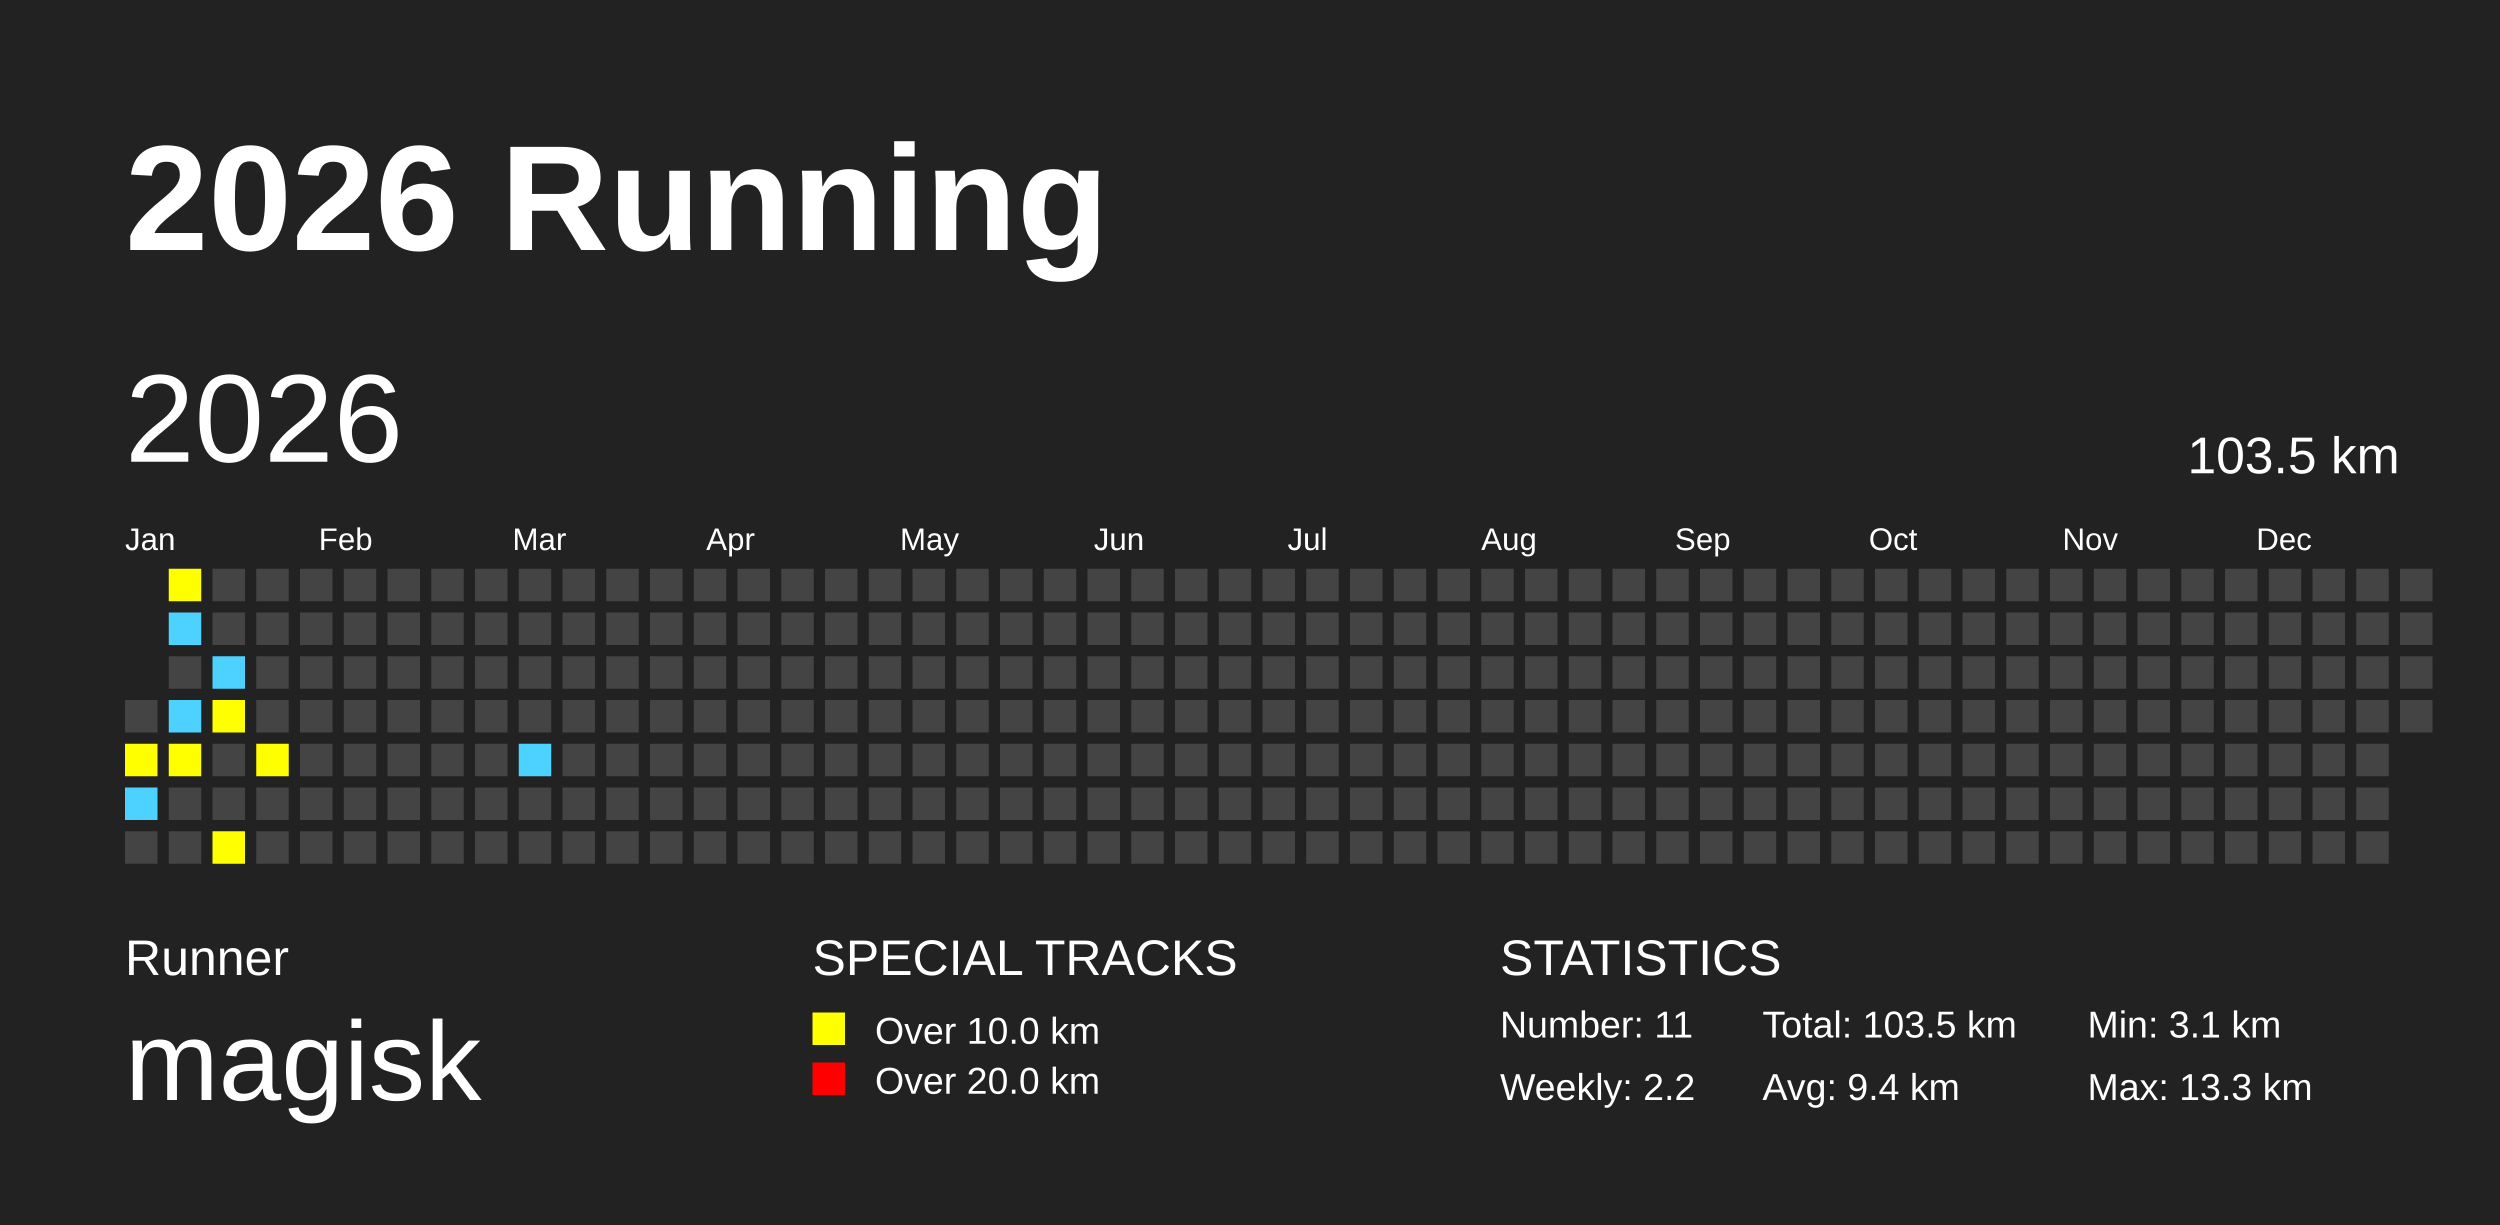
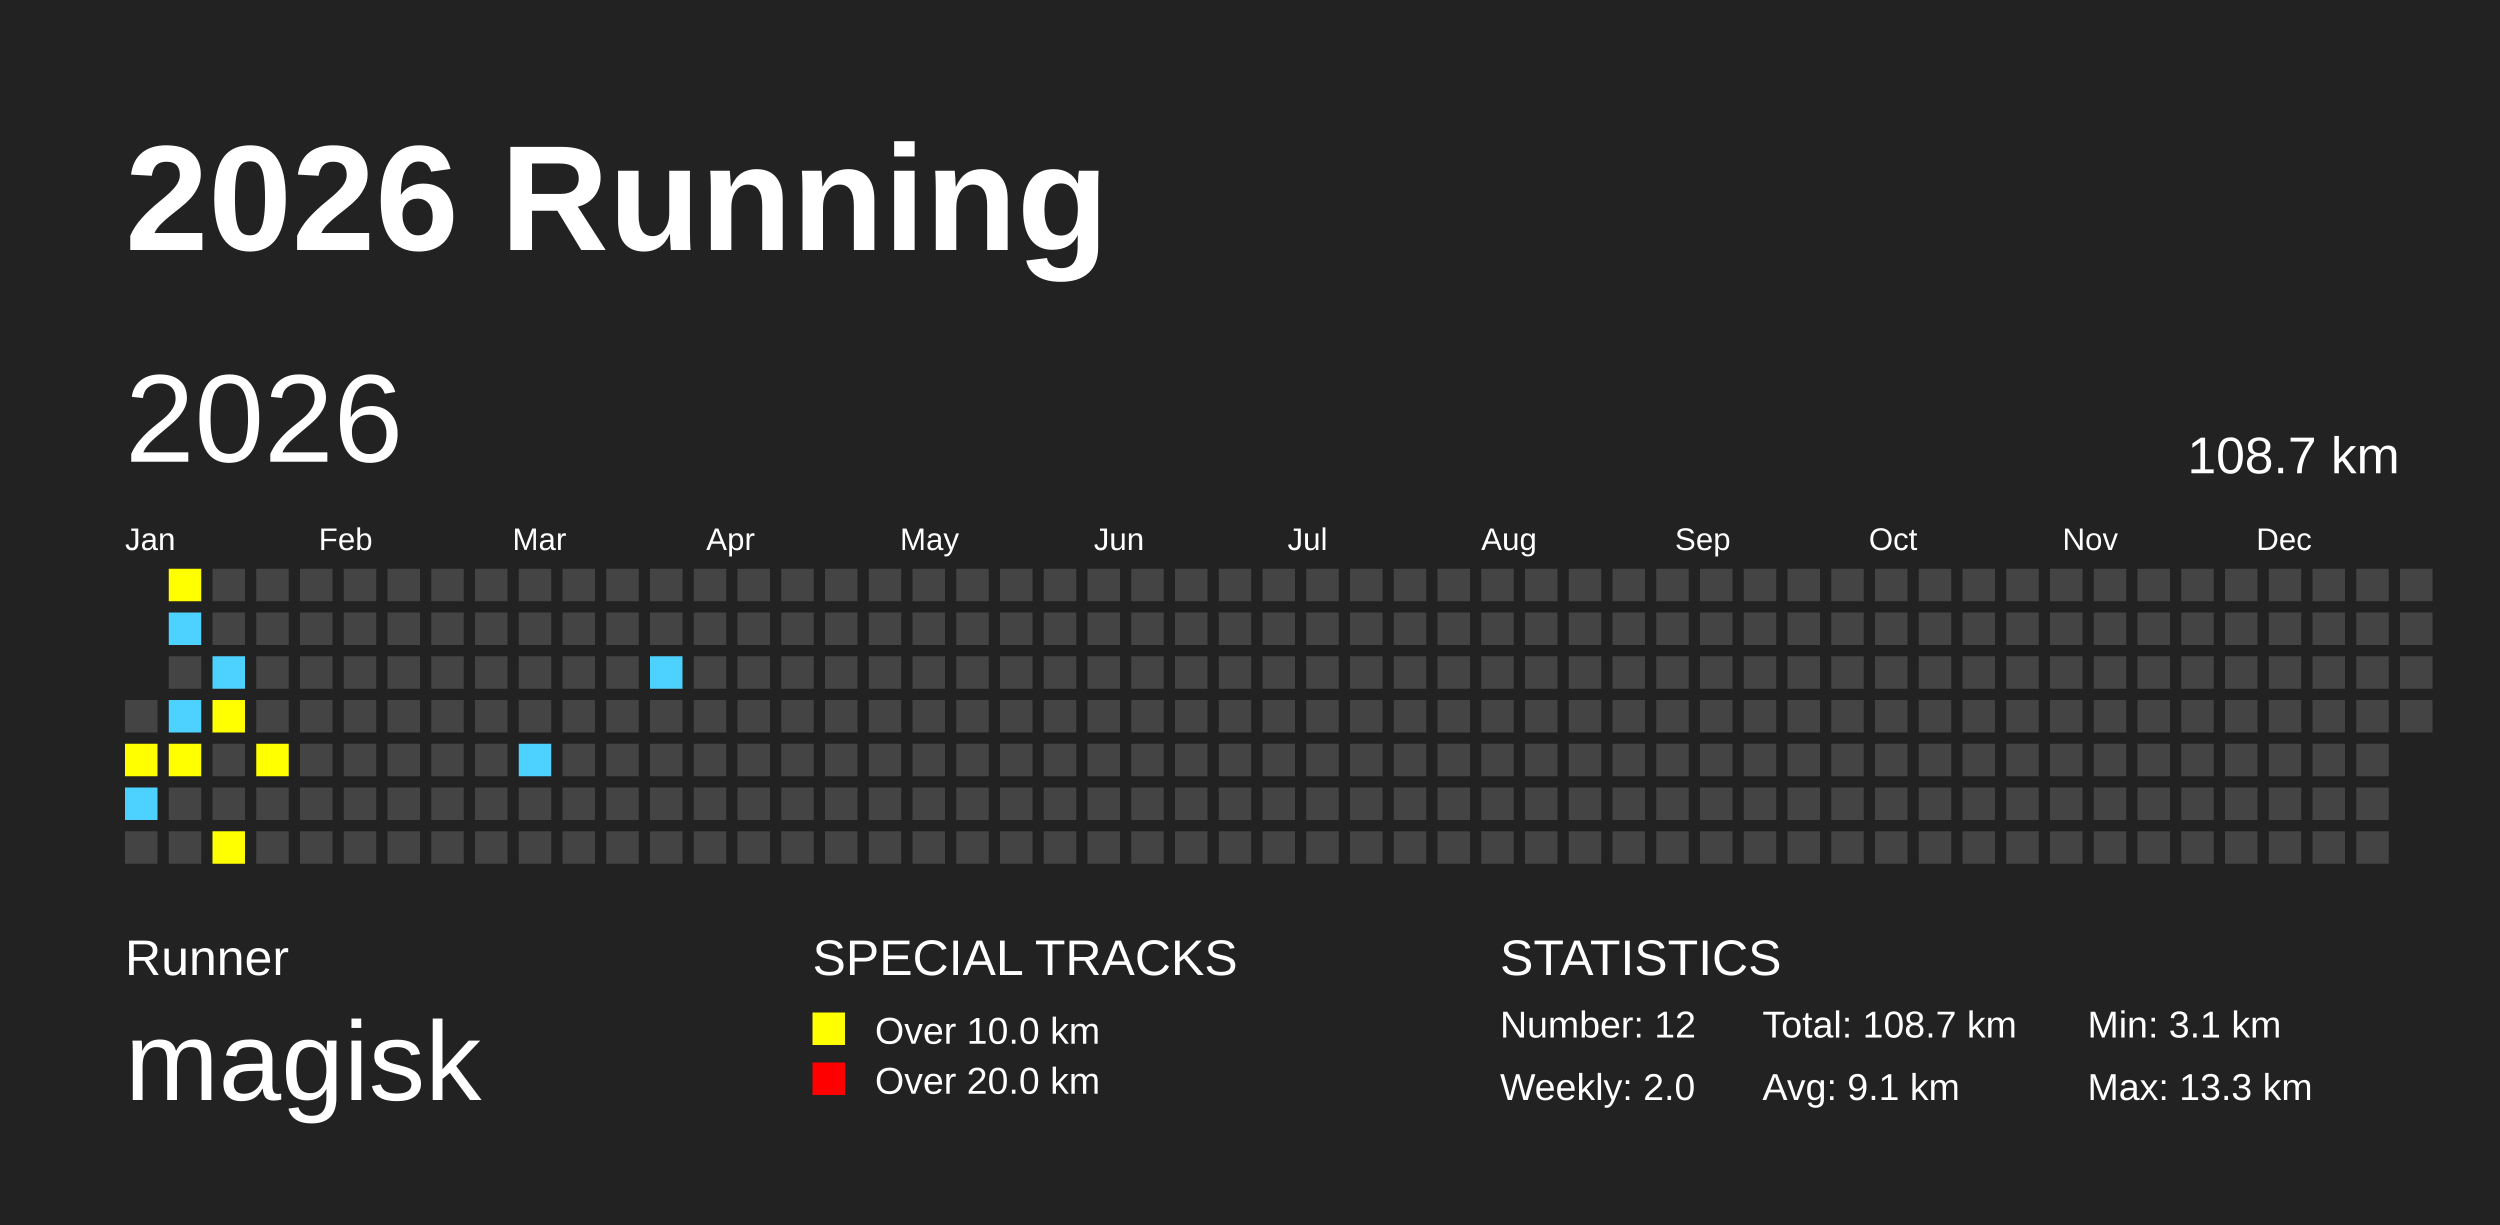
<svg xmlns="http://www.w3.org/2000/svg" baseProfile="full" height="98mm" version="1.1" viewBox="0,0,200,98" width="200mm">
  <defs />
  <rect fill="#222222" height="98" width="200" x="0" y="0" />
  <text fill="#FFFFFF" style="font-size:12px; font-family:Arial; font-weight:bold;" x="10" y="20">2026 Running</text>
  <text fill="#FFFFFF" style="font-size:4px; font-family:Arial" x="10" y="78">Runner</text>
  <text fill="#FFFFFF" style="font-size:9px; font-family:Arial" x="10" y="88">magisk</text>
  <text fill="#FFFFFF" style="font-size:4px; font-family:Arial" x="65" y="78">SPECIAL TRACKS</text>
  <rect fill="yellow" height="2.6" width="2.6" x="65" y="81" />
  <text fill="#FFFFFF" style="font-size:3px; font-family:Arial" x="70" y="83.5">Over 10.0 km</text>
  <rect fill="red" height="2.6" width="2.6" x="65" y="85" />
  <text fill="#FFFFFF" style="font-size:3px; font-family:Arial" x="70" y="87.5">Over 20.0 km</text>
  <text fill="#FFFFFF" style="font-size:4px; font-family:Arial" x="120" y="78">STATISTICS</text>
-   <text fill="#FFFFFF" style="font-size:3px; font-family:Arial" x="120" y="83">Number: 11</text>
-   <text fill="#FFFFFF" style="font-size:3px; font-family:Arial" x="120" y="88">Weekly: 2.2</text>
-   <text fill="#FFFFFF" style="font-size:3px; font-family:Arial" x="141" y="83">Total: 103.5 km</text>
-   <text fill="#FFFFFF" style="font-size:3px; font-family:Arial" x="141" y="88">Avg: 9.4 km</text>
+   <text fill="#FFFFFF" style="font-size:3px; font-family:Arial" x="120" y="83">Number: 12</text>
+   <text fill="#FFFFFF" style="font-size:3px; font-family:Arial" x="120" y="88">Weekly: 2.0</text>
+   <text fill="#FFFFFF" style="font-size:3px; font-family:Arial" x="141" y="83">Total: 108.7 km</text>
+   <text fill="#FFFFFF" style="font-size:3px; font-family:Arial" x="141" y="88">Avg: 9.1 km</text>
  <text fill="#FFFFFF" style="font-size:3px; font-family:Arial" x="167" y="83">Min: 3.1 km</text>
  <text fill="#FFFFFF" style="font-size:3px; font-family:Arial" x="167" y="88">Max: 13.3 km</text>
  <text dominant-baseline="hanging" fill="#FFFFFF" style="font-size:10.0px; font-family:Arial;" x="10" y="30">2026</text>
-   <text dominant-baseline="hanging" fill="#FFFFFF" style="font-size:4.125px; font-family:Arial;" x="175" y="35">103.5 km</text>
+   <text dominant-baseline="hanging" fill="#FFFFFF" style="font-size:4.125px; font-family:Arial;" x="175" y="35">108.7 km</text>
  <text fill="#FFFFFF" style="font-size:2.5px; font-family:Arial" x="10.0" y="44">Jan</text>
  <text fill="#FFFFFF" style="font-size:2.5px; font-family:Arial" x="25.5" y="44">Feb</text>
  <text fill="#FFFFFF" style="font-size:2.5px; font-family:Arial" x="41.0" y="44">Mar</text>
  <text fill="#FFFFFF" style="font-size:2.5px; font-family:Arial" x="56.5" y="44">Apr</text>
  <text fill="#FFFFFF" style="font-size:2.5px; font-family:Arial" x="72.0" y="44">May</text>
  <text fill="#FFFFFF" style="font-size:2.5px; font-family:Arial" x="87.5" y="44">Jun</text>
  <text fill="#FFFFFF" style="font-size:2.5px; font-family:Arial" x="103.0" y="44">Jul</text>
  <text fill="#FFFFFF" style="font-size:2.5px; font-family:Arial" x="118.5" y="44">Aug</text>
  <text fill="#FFFFFF" style="font-size:2.5px; font-family:Arial" x="134.0" y="44">Sep</text>
  <text fill="#FFFFFF" style="font-size:2.5px; font-family:Arial" x="149.5" y="44">Oct</text>
  <text fill="#FFFFFF" style="font-size:2.5px; font-family:Arial" x="165.0" y="44">Nov</text>
  <text fill="#FFFFFF" style="font-size:2.5px; font-family:Arial" x="180.5" y="44">Dec</text>
  <rect fill="#444444" height="2.6" width="2.6" x="10.0" y="56.0" />
  <rect fill="yellow" height="2.6" width="2.6" x="10.0" y="59.5" />
  <rect fill="#4DD2FF" height="2.6" width="2.6" x="10.0" y="63.0" />
  <rect fill="#444444" height="2.6" width="2.6" x="10.0" y="66.5" />
  <rect fill="yellow" height="2.6" width="2.6" x="13.5" y="45.5" />
  <rect fill="#4DD2FF" height="2.6" width="2.6" x="13.5" y="49.0" />
  <rect fill="#444444" height="2.6" width="2.6" x="13.5" y="52.5" />
  <rect fill="#4DD2FF" height="2.6" width="2.6" x="13.5" y="56.0" />
  <rect fill="yellow" height="2.6" width="2.6" x="13.5" y="59.5" />
  <rect fill="#444444" height="2.6" width="2.6" x="13.5" y="63.0" />
  <rect fill="#444444" height="2.6" width="2.6" x="13.5" y="66.5" />
  <rect fill="#444444" height="2.6" width="2.6" x="17.0" y="45.5" />
  <rect fill="#444444" height="2.6" width="2.6" x="17.0" y="49.0" />
  <rect fill="#4DD2FF" height="2.6" width="2.6" x="17.0" y="52.5" />
  <rect fill="yellow" height="2.6" width="2.6" x="17.0" y="56.0" />
  <rect fill="#444444" height="2.6" width="2.6" x="17.0" y="59.5" />
  <rect fill="#444444" height="2.6" width="2.6" x="17.0" y="63.0" />
  <rect fill="yellow" height="2.6" width="2.6" x="17.0" y="66.5" />
  <rect fill="#444444" height="2.6" width="2.6" x="20.5" y="45.5" />
  <rect fill="#444444" height="2.6" width="2.6" x="20.5" y="49.0" />
  <rect fill="#444444" height="2.6" width="2.6" x="20.5" y="52.5" />
  <rect fill="#444444" height="2.6" width="2.6" x="20.5" y="56.0" />
  <rect fill="yellow" height="2.6" width="2.6" x="20.5" y="59.5" />
  <rect fill="#444444" height="2.6" width="2.6" x="20.5" y="63.0" />
  <rect fill="#444444" height="2.6" width="2.6" x="20.5" y="66.5" />
  <rect fill="#444444" height="2.6" width="2.6" x="24.0" y="45.5" />
  <rect fill="#444444" height="2.6" width="2.6" x="24.0" y="49.0" />
  <rect fill="#444444" height="2.6" width="2.6" x="24.0" y="52.5" />
  <rect fill="#444444" height="2.6" width="2.6" x="24.0" y="56.0" />
  <rect fill="#444444" height="2.6" width="2.6" x="24.0" y="59.5" />
  <rect fill="#444444" height="2.6" width="2.6" x="24.0" y="63.0" />
  <rect fill="#444444" height="2.6" width="2.6" x="24.0" y="66.5" />
  <rect fill="#444444" height="2.6" width="2.6" x="27.5" y="45.5" />
  <rect fill="#444444" height="2.6" width="2.6" x="27.5" y="49.0" />
  <rect fill="#444444" height="2.6" width="2.6" x="27.5" y="52.5" />
  <rect fill="#444444" height="2.6" width="2.6" x="27.5" y="56.0" />
  <rect fill="#444444" height="2.6" width="2.6" x="27.5" y="59.5" />
  <rect fill="#444444" height="2.6" width="2.6" x="27.5" y="63.0" />
  <rect fill="#444444" height="2.6" width="2.6" x="27.5" y="66.5" />
  <rect fill="#444444" height="2.6" width="2.6" x="31.0" y="45.5" />
  <rect fill="#444444" height="2.6" width="2.6" x="31.0" y="49.0" />
  <rect fill="#444444" height="2.6" width="2.6" x="31.0" y="52.5" />
  <rect fill="#444444" height="2.6" width="2.6" x="31.0" y="56.0" />
  <rect fill="#444444" height="2.6" width="2.6" x="31.0" y="59.5" />
  <rect fill="#444444" height="2.6" width="2.6" x="31.0" y="63.0" />
  <rect fill="#444444" height="2.6" width="2.6" x="31.0" y="66.5" />
  <rect fill="#444444" height="2.6" width="2.6" x="34.5" y="45.5" />
  <rect fill="#444444" height="2.6" width="2.6" x="34.5" y="49.0" />
  <rect fill="#444444" height="2.6" width="2.6" x="34.5" y="52.5" />
  <rect fill="#444444" height="2.6" width="2.6" x="34.5" y="56.0" />
  <rect fill="#444444" height="2.6" width="2.6" x="34.5" y="59.5" />
  <rect fill="#444444" height="2.6" width="2.6" x="34.5" y="63.0" />
  <rect fill="#444444" height="2.6" width="2.6" x="34.5" y="66.5" />
  <rect fill="#444444" height="2.6" width="2.6" x="38.0" y="45.5" />
  <rect fill="#444444" height="2.6" width="2.6" x="38.0" y="49.0" />
  <rect fill="#444444" height="2.6" width="2.6" x="38.0" y="52.5" />
  <rect fill="#444444" height="2.6" width="2.6" x="38.0" y="56.0" />
  <rect fill="#444444" height="2.6" width="2.6" x="38.0" y="59.5" />
  <rect fill="#444444" height="2.6" width="2.6" x="38.0" y="63.0" />
  <rect fill="#444444" height="2.6" width="2.6" x="38.0" y="66.5" />
  <rect fill="#444444" height="2.6" width="2.6" x="41.5" y="45.5" />
  <rect fill="#444444" height="2.6" width="2.6" x="41.5" y="49.0" />
  <rect fill="#444444" height="2.6" width="2.6" x="41.5" y="52.5" />
  <rect fill="#444444" height="2.6" width="2.6" x="41.5" y="56.0" />
  <rect fill="#4DD2FF" height="2.6" width="2.6" x="41.5" y="59.5" />
  <rect fill="#444444" height="2.6" width="2.6" x="41.5" y="63.0" />
  <rect fill="#444444" height="2.6" width="2.6" x="41.5" y="66.5" />
  <rect fill="#444444" height="2.6" width="2.6" x="45.0" y="45.5" />
  <rect fill="#444444" height="2.6" width="2.6" x="45.0" y="49.0" />
  <rect fill="#444444" height="2.6" width="2.6" x="45.0" y="52.5" />
  <rect fill="#444444" height="2.6" width="2.6" x="45.0" y="56.0" />
  <rect fill="#444444" height="2.6" width="2.6" x="45.0" y="59.5" />
  <rect fill="#444444" height="2.6" width="2.6" x="45.0" y="63.0" />
  <rect fill="#444444" height="2.6" width="2.6" x="45.0" y="66.5" />
  <rect fill="#444444" height="2.6" width="2.6" x="48.5" y="45.5" />
  <rect fill="#444444" height="2.6" width="2.6" x="48.5" y="49.0" />
  <rect fill="#444444" height="2.6" width="2.6" x="48.5" y="52.5" />
  <rect fill="#444444" height="2.6" width="2.6" x="48.5" y="56.0" />
  <rect fill="#444444" height="2.6" width="2.6" x="48.5" y="59.5" />
  <rect fill="#444444" height="2.6" width="2.6" x="48.5" y="63.0" />
  <rect fill="#444444" height="2.6" width="2.6" x="48.5" y="66.5" />
  <rect fill="#444444" height="2.6" width="2.6" x="52.0" y="45.5" />
  <rect fill="#444444" height="2.6" width="2.6" x="52.0" y="49.0" />
-   <rect fill="#444444" height="2.6" width="2.6" x="52.0" y="52.5" />
+   <rect fill="#4DD2FF" height="2.6" width="2.6" x="52.0" y="52.5" />
  <rect fill="#444444" height="2.6" width="2.6" x="52.0" y="56.0" />
  <rect fill="#444444" height="2.6" width="2.6" x="52.0" y="59.5" />
  <rect fill="#444444" height="2.6" width="2.6" x="52.0" y="63.0" />
  <rect fill="#444444" height="2.6" width="2.6" x="52.0" y="66.5" />
  <rect fill="#444444" height="2.6" width="2.6" x="55.5" y="45.5" />
  <rect fill="#444444" height="2.6" width="2.6" x="55.5" y="49.0" />
  <rect fill="#444444" height="2.6" width="2.6" x="55.5" y="52.5" />
  <rect fill="#444444" height="2.6" width="2.6" x="55.5" y="56.0" />
  <rect fill="#444444" height="2.6" width="2.6" x="55.5" y="59.5" />
  <rect fill="#444444" height="2.6" width="2.6" x="55.5" y="63.0" />
  <rect fill="#444444" height="2.6" width="2.6" x="55.5" y="66.5" />
  <rect fill="#444444" height="2.6" width="2.6" x="59.0" y="45.5" />
  <rect fill="#444444" height="2.6" width="2.6" x="59.0" y="49.0" />
  <rect fill="#444444" height="2.6" width="2.6" x="59.0" y="52.5" />
  <rect fill="#444444" height="2.6" width="2.6" x="59.0" y="56.0" />
  <rect fill="#444444" height="2.6" width="2.6" x="59.0" y="59.5" />
  <rect fill="#444444" height="2.6" width="2.6" x="59.0" y="63.0" />
  <rect fill="#444444" height="2.6" width="2.6" x="59.0" y="66.5" />
  <rect fill="#444444" height="2.6" width="2.6" x="62.5" y="45.5" />
  <rect fill="#444444" height="2.6" width="2.6" x="62.5" y="49.0" />
  <rect fill="#444444" height="2.6" width="2.6" x="62.5" y="52.5" />
  <rect fill="#444444" height="2.6" width="2.6" x="62.5" y="56.0" />
  <rect fill="#444444" height="2.6" width="2.6" x="62.5" y="59.5" />
  <rect fill="#444444" height="2.6" width="2.6" x="62.5" y="63.0" />
  <rect fill="#444444" height="2.6" width="2.6" x="62.5" y="66.5" />
  <rect fill="#444444" height="2.6" width="2.6" x="66.0" y="45.5" />
  <rect fill="#444444" height="2.6" width="2.6" x="66.0" y="49.0" />
  <rect fill="#444444" height="2.6" width="2.6" x="66.0" y="52.5" />
  <rect fill="#444444" height="2.6" width="2.6" x="66.0" y="56.0" />
  <rect fill="#444444" height="2.6" width="2.6" x="66.0" y="59.5" />
  <rect fill="#444444" height="2.6" width="2.6" x="66.0" y="63.0" />
  <rect fill="#444444" height="2.6" width="2.6" x="66.0" y="66.5" />
  <rect fill="#444444" height="2.6" width="2.6" x="69.5" y="45.5" />
  <rect fill="#444444" height="2.6" width="2.6" x="69.5" y="49.0" />
  <rect fill="#444444" height="2.6" width="2.6" x="69.5" y="52.5" />
  <rect fill="#444444" height="2.6" width="2.6" x="69.5" y="56.0" />
  <rect fill="#444444" height="2.6" width="2.6" x="69.5" y="59.5" />
  <rect fill="#444444" height="2.6" width="2.6" x="69.5" y="63.0" />
  <rect fill="#444444" height="2.6" width="2.6" x="69.5" y="66.5" />
  <rect fill="#444444" height="2.6" width="2.6" x="73.0" y="45.5" />
  <rect fill="#444444" height="2.6" width="2.6" x="73.0" y="49.0" />
  <rect fill="#444444" height="2.6" width="2.6" x="73.0" y="52.5" />
  <rect fill="#444444" height="2.6" width="2.6" x="73.0" y="56.0" />
  <rect fill="#444444" height="2.6" width="2.6" x="73.0" y="59.5" />
  <rect fill="#444444" height="2.6" width="2.6" x="73.0" y="63.0" />
  <rect fill="#444444" height="2.6" width="2.6" x="73.0" y="66.5" />
  <rect fill="#444444" height="2.6" width="2.6" x="76.5" y="45.5" />
  <rect fill="#444444" height="2.6" width="2.6" x="76.5" y="49.0" />
  <rect fill="#444444" height="2.6" width="2.6" x="76.5" y="52.5" />
  <rect fill="#444444" height="2.6" width="2.6" x="76.5" y="56.0" />
  <rect fill="#444444" height="2.6" width="2.6" x="76.5" y="59.5" />
  <rect fill="#444444" height="2.6" width="2.6" x="76.5" y="63.0" />
  <rect fill="#444444" height="2.6" width="2.6" x="76.5" y="66.5" />
  <rect fill="#444444" height="2.6" width="2.6" x="80.0" y="45.5" />
  <rect fill="#444444" height="2.6" width="2.6" x="80.0" y="49.0" />
  <rect fill="#444444" height="2.6" width="2.6" x="80.0" y="52.5" />
  <rect fill="#444444" height="2.6" width="2.6" x="80.0" y="56.0" />
  <rect fill="#444444" height="2.6" width="2.6" x="80.0" y="59.5" />
  <rect fill="#444444" height="2.6" width="2.6" x="80.0" y="63.0" />
  <rect fill="#444444" height="2.6" width="2.6" x="80.0" y="66.5" />
  <rect fill="#444444" height="2.6" width="2.6" x="83.5" y="45.5" />
  <rect fill="#444444" height="2.6" width="2.6" x="83.5" y="49.0" />
  <rect fill="#444444" height="2.6" width="2.6" x="83.5" y="52.5" />
  <rect fill="#444444" height="2.6" width="2.6" x="83.5" y="56.0" />
  <rect fill="#444444" height="2.6" width="2.6" x="83.5" y="59.5" />
  <rect fill="#444444" height="2.6" width="2.6" x="83.5" y="63.0" />
  <rect fill="#444444" height="2.6" width="2.6" x="83.5" y="66.5" />
  <rect fill="#444444" height="2.6" width="2.6" x="87.0" y="45.5" />
  <rect fill="#444444" height="2.6" width="2.6" x="87.0" y="49.0" />
  <rect fill="#444444" height="2.6" width="2.6" x="87.0" y="52.5" />
  <rect fill="#444444" height="2.6" width="2.6" x="87.0" y="56.0" />
  <rect fill="#444444" height="2.6" width="2.6" x="87.0" y="59.5" />
  <rect fill="#444444" height="2.6" width="2.6" x="87.0" y="63.0" />
  <rect fill="#444444" height="2.6" width="2.6" x="87.0" y="66.5" />
  <rect fill="#444444" height="2.6" width="2.6" x="90.5" y="45.5" />
  <rect fill="#444444" height="2.6" width="2.6" x="90.5" y="49.0" />
  <rect fill="#444444" height="2.6" width="2.6" x="90.5" y="52.5" />
  <rect fill="#444444" height="2.6" width="2.6" x="90.5" y="56.0" />
  <rect fill="#444444" height="2.6" width="2.6" x="90.5" y="59.5" />
  <rect fill="#444444" height="2.6" width="2.6" x="90.5" y="63.0" />
  <rect fill="#444444" height="2.6" width="2.6" x="90.5" y="66.5" />
  <rect fill="#444444" height="2.6" width="2.6" x="94.0" y="45.5" />
  <rect fill="#444444" height="2.6" width="2.6" x="94.0" y="49.0" />
  <rect fill="#444444" height="2.6" width="2.6" x="94.0" y="52.5" />
  <rect fill="#444444" height="2.6" width="2.6" x="94.0" y="56.0" />
  <rect fill="#444444" height="2.6" width="2.6" x="94.0" y="59.5" />
  <rect fill="#444444" height="2.6" width="2.6" x="94.0" y="63.0" />
  <rect fill="#444444" height="2.6" width="2.6" x="94.0" y="66.5" />
  <rect fill="#444444" height="2.6" width="2.6" x="97.5" y="45.5" />
  <rect fill="#444444" height="2.6" width="2.6" x="97.5" y="49.0" />
  <rect fill="#444444" height="2.6" width="2.6" x="97.5" y="52.5" />
  <rect fill="#444444" height="2.6" width="2.6" x="97.5" y="56.0" />
  <rect fill="#444444" height="2.6" width="2.6" x="97.5" y="59.5" />
  <rect fill="#444444" height="2.6" width="2.6" x="97.5" y="63.0" />
  <rect fill="#444444" height="2.6" width="2.6" x="97.5" y="66.5" />
  <rect fill="#444444" height="2.6" width="2.6" x="101.0" y="45.5" />
  <rect fill="#444444" height="2.6" width="2.6" x="101.0" y="49.0" />
  <rect fill="#444444" height="2.6" width="2.6" x="101.0" y="52.5" />
  <rect fill="#444444" height="2.6" width="2.6" x="101.0" y="56.0" />
  <rect fill="#444444" height="2.6" width="2.6" x="101.0" y="59.5" />
  <rect fill="#444444" height="2.6" width="2.6" x="101.0" y="63.0" />
  <rect fill="#444444" height="2.6" width="2.6" x="101.0" y="66.5" />
  <rect fill="#444444" height="2.6" width="2.6" x="104.5" y="45.5" />
  <rect fill="#444444" height="2.6" width="2.6" x="104.5" y="49.0" />
  <rect fill="#444444" height="2.6" width="2.6" x="104.5" y="52.5" />
  <rect fill="#444444" height="2.6" width="2.6" x="104.5" y="56.0" />
  <rect fill="#444444" height="2.6" width="2.6" x="104.5" y="59.5" />
  <rect fill="#444444" height="2.6" width="2.6" x="104.5" y="63.0" />
  <rect fill="#444444" height="2.6" width="2.6" x="104.5" y="66.5" />
  <rect fill="#444444" height="2.6" width="2.6" x="108.0" y="45.5" />
  <rect fill="#444444" height="2.6" width="2.6" x="108.0" y="49.0" />
  <rect fill="#444444" height="2.6" width="2.6" x="108.0" y="52.5" />
  <rect fill="#444444" height="2.6" width="2.6" x="108.0" y="56.0" />
  <rect fill="#444444" height="2.6" width="2.6" x="108.0" y="59.5" />
  <rect fill="#444444" height="2.6" width="2.6" x="108.0" y="63.0" />
  <rect fill="#444444" height="2.6" width="2.6" x="108.0" y="66.5" />
  <rect fill="#444444" height="2.6" width="2.6" x="111.5" y="45.5" />
  <rect fill="#444444" height="2.6" width="2.6" x="111.5" y="49.0" />
  <rect fill="#444444" height="2.6" width="2.6" x="111.5" y="52.5" />
  <rect fill="#444444" height="2.6" width="2.6" x="111.5" y="56.0" />
  <rect fill="#444444" height="2.6" width="2.6" x="111.5" y="59.5" />
  <rect fill="#444444" height="2.6" width="2.6" x="111.5" y="63.0" />
  <rect fill="#444444" height="2.6" width="2.6" x="111.5" y="66.5" />
  <rect fill="#444444" height="2.6" width="2.6" x="115.0" y="45.5" />
  <rect fill="#444444" height="2.6" width="2.6" x="115.0" y="49.0" />
  <rect fill="#444444" height="2.6" width="2.6" x="115.0" y="52.5" />
  <rect fill="#444444" height="2.6" width="2.6" x="115.0" y="56.0" />
  <rect fill="#444444" height="2.6" width="2.6" x="115.0" y="59.5" />
  <rect fill="#444444" height="2.6" width="2.6" x="115.0" y="63.0" />
  <rect fill="#444444" height="2.6" width="2.6" x="115.0" y="66.5" />
  <rect fill="#444444" height="2.6" width="2.6" x="118.5" y="45.5" />
  <rect fill="#444444" height="2.6" width="2.6" x="118.5" y="49.0" />
  <rect fill="#444444" height="2.6" width="2.6" x="118.5" y="52.5" />
  <rect fill="#444444" height="2.6" width="2.6" x="118.5" y="56.0" />
  <rect fill="#444444" height="2.6" width="2.6" x="118.5" y="59.5" />
  <rect fill="#444444" height="2.6" width="2.6" x="118.5" y="63.0" />
  <rect fill="#444444" height="2.6" width="2.6" x="118.5" y="66.5" />
  <rect fill="#444444" height="2.6" width="2.6" x="122.0" y="45.5" />
  <rect fill="#444444" height="2.6" width="2.6" x="122.0" y="49.0" />
  <rect fill="#444444" height="2.6" width="2.6" x="122.0" y="52.5" />
  <rect fill="#444444" height="2.6" width="2.6" x="122.0" y="56.0" />
  <rect fill="#444444" height="2.6" width="2.6" x="122.0" y="59.5" />
  <rect fill="#444444" height="2.6" width="2.6" x="122.0" y="63.0" />
  <rect fill="#444444" height="2.6" width="2.6" x="122.0" y="66.5" />
  <rect fill="#444444" height="2.6" width="2.6" x="125.5" y="45.5" />
  <rect fill="#444444" height="2.6" width="2.6" x="125.5" y="49.0" />
  <rect fill="#444444" height="2.6" width="2.6" x="125.5" y="52.5" />
  <rect fill="#444444" height="2.6" width="2.6" x="125.5" y="56.0" />
  <rect fill="#444444" height="2.6" width="2.6" x="125.5" y="59.5" />
  <rect fill="#444444" height="2.6" width="2.6" x="125.5" y="63.0" />
  <rect fill="#444444" height="2.6" width="2.6" x="125.5" y="66.5" />
  <rect fill="#444444" height="2.6" width="2.6" x="129.0" y="45.5" />
  <rect fill="#444444" height="2.6" width="2.6" x="129.0" y="49.0" />
  <rect fill="#444444" height="2.6" width="2.6" x="129.0" y="52.5" />
  <rect fill="#444444" height="2.6" width="2.6" x="129.0" y="56.0" />
  <rect fill="#444444" height="2.6" width="2.6" x="129.0" y="59.5" />
  <rect fill="#444444" height="2.6" width="2.6" x="129.0" y="63.0" />
  <rect fill="#444444" height="2.6" width="2.6" x="129.0" y="66.5" />
  <rect fill="#444444" height="2.6" width="2.6" x="132.5" y="45.5" />
  <rect fill="#444444" height="2.6" width="2.6" x="132.5" y="49.0" />
  <rect fill="#444444" height="2.6" width="2.6" x="132.5" y="52.5" />
  <rect fill="#444444" height="2.6" width="2.6" x="132.5" y="56.0" />
  <rect fill="#444444" height="2.6" width="2.6" x="132.5" y="59.5" />
  <rect fill="#444444" height="2.6" width="2.6" x="132.5" y="63.0" />
  <rect fill="#444444" height="2.6" width="2.6" x="132.5" y="66.5" />
  <rect fill="#444444" height="2.6" width="2.6" x="136.0" y="45.5" />
  <rect fill="#444444" height="2.6" width="2.6" x="136.0" y="49.0" />
  <rect fill="#444444" height="2.6" width="2.6" x="136.0" y="52.5" />
  <rect fill="#444444" height="2.6" width="2.6" x="136.0" y="56.0" />
  <rect fill="#444444" height="2.6" width="2.6" x="136.0" y="59.5" />
  <rect fill="#444444" height="2.6" width="2.6" x="136.0" y="63.0" />
  <rect fill="#444444" height="2.6" width="2.6" x="136.0" y="66.5" />
  <rect fill="#444444" height="2.6" width="2.6" x="139.5" y="45.5" />
  <rect fill="#444444" height="2.6" width="2.6" x="139.5" y="49.0" />
  <rect fill="#444444" height="2.6" width="2.6" x="139.5" y="52.5" />
  <rect fill="#444444" height="2.6" width="2.6" x="139.5" y="56.0" />
  <rect fill="#444444" height="2.6" width="2.6" x="139.5" y="59.5" />
  <rect fill="#444444" height="2.6" width="2.6" x="139.5" y="63.0" />
  <rect fill="#444444" height="2.6" width="2.6" x="139.5" y="66.5" />
  <rect fill="#444444" height="2.6" width="2.6" x="143.0" y="45.5" />
  <rect fill="#444444" height="2.6" width="2.6" x="143.0" y="49.0" />
  <rect fill="#444444" height="2.6" width="2.6" x="143.0" y="52.5" />
  <rect fill="#444444" height="2.6" width="2.6" x="143.0" y="56.0" />
  <rect fill="#444444" height="2.6" width="2.6" x="143.0" y="59.5" />
  <rect fill="#444444" height="2.6" width="2.6" x="143.0" y="63.0" />
  <rect fill="#444444" height="2.6" width="2.6" x="143.0" y="66.5" />
  <rect fill="#444444" height="2.6" width="2.6" x="146.5" y="45.5" />
  <rect fill="#444444" height="2.6" width="2.6" x="146.5" y="49.0" />
  <rect fill="#444444" height="2.6" width="2.6" x="146.5" y="52.5" />
  <rect fill="#444444" height="2.6" width="2.6" x="146.5" y="56.0" />
  <rect fill="#444444" height="2.6" width="2.6" x="146.5" y="59.5" />
  <rect fill="#444444" height="2.6" width="2.6" x="146.5" y="63.0" />
  <rect fill="#444444" height="2.6" width="2.6" x="146.5" y="66.5" />
  <rect fill="#444444" height="2.6" width="2.6" x="150.0" y="45.5" />
  <rect fill="#444444" height="2.6" width="2.6" x="150.0" y="49.0" />
  <rect fill="#444444" height="2.6" width="2.6" x="150.0" y="52.5" />
  <rect fill="#444444" height="2.6" width="2.6" x="150.0" y="56.0" />
  <rect fill="#444444" height="2.6" width="2.6" x="150.0" y="59.5" />
  <rect fill="#444444" height="2.6" width="2.6" x="150.0" y="63.0" />
  <rect fill="#444444" height="2.6" width="2.6" x="150.0" y="66.5" />
  <rect fill="#444444" height="2.6" width="2.6" x="153.5" y="45.5" />
  <rect fill="#444444" height="2.6" width="2.6" x="153.5" y="49.0" />
  <rect fill="#444444" height="2.6" width="2.6" x="153.5" y="52.5" />
  <rect fill="#444444" height="2.6" width="2.6" x="153.5" y="56.0" />
  <rect fill="#444444" height="2.6" width="2.6" x="153.5" y="59.5" />
  <rect fill="#444444" height="2.6" width="2.6" x="153.5" y="63.0" />
  <rect fill="#444444" height="2.6" width="2.6" x="153.5" y="66.5" />
  <rect fill="#444444" height="2.6" width="2.6" x="157.0" y="45.5" />
  <rect fill="#444444" height="2.6" width="2.6" x="157.0" y="49.0" />
  <rect fill="#444444" height="2.6" width="2.6" x="157.0" y="52.5" />
  <rect fill="#444444" height="2.6" width="2.6" x="157.0" y="56.0" />
  <rect fill="#444444" height="2.6" width="2.6" x="157.0" y="59.5" />
  <rect fill="#444444" height="2.6" width="2.6" x="157.0" y="63.0" />
  <rect fill="#444444" height="2.6" width="2.6" x="157.0" y="66.5" />
  <rect fill="#444444" height="2.6" width="2.6" x="160.5" y="45.5" />
  <rect fill="#444444" height="2.6" width="2.6" x="160.5" y="49.0" />
  <rect fill="#444444" height="2.6" width="2.6" x="160.5" y="52.5" />
  <rect fill="#444444" height="2.6" width="2.6" x="160.5" y="56.0" />
  <rect fill="#444444" height="2.6" width="2.6" x="160.5" y="59.5" />
  <rect fill="#444444" height="2.6" width="2.6" x="160.5" y="63.0" />
  <rect fill="#444444" height="2.6" width="2.6" x="160.5" y="66.5" />
  <rect fill="#444444" height="2.6" width="2.6" x="164.0" y="45.5" />
  <rect fill="#444444" height="2.6" width="2.6" x="164.0" y="49.0" />
  <rect fill="#444444" height="2.6" width="2.6" x="164.0" y="52.5" />
  <rect fill="#444444" height="2.6" width="2.6" x="164.0" y="56.0" />
  <rect fill="#444444" height="2.6" width="2.6" x="164.0" y="59.5" />
  <rect fill="#444444" height="2.6" width="2.6" x="164.0" y="63.0" />
  <rect fill="#444444" height="2.6" width="2.6" x="164.0" y="66.5" />
  <rect fill="#444444" height="2.6" width="2.6" x="167.5" y="45.5" />
  <rect fill="#444444" height="2.6" width="2.6" x="167.5" y="49.0" />
  <rect fill="#444444" height="2.6" width="2.6" x="167.5" y="52.5" />
  <rect fill="#444444" height="2.6" width="2.6" x="167.5" y="56.0" />
  <rect fill="#444444" height="2.6" width="2.6" x="167.5" y="59.5" />
  <rect fill="#444444" height="2.6" width="2.6" x="167.5" y="63.0" />
  <rect fill="#444444" height="2.6" width="2.6" x="167.5" y="66.5" />
  <rect fill="#444444" height="2.6" width="2.6" x="171.0" y="45.5" />
  <rect fill="#444444" height="2.6" width="2.6" x="171.0" y="49.0" />
  <rect fill="#444444" height="2.6" width="2.6" x="171.0" y="52.5" />
  <rect fill="#444444" height="2.6" width="2.6" x="171.0" y="56.0" />
  <rect fill="#444444" height="2.6" width="2.6" x="171.0" y="59.5" />
  <rect fill="#444444" height="2.6" width="2.6" x="171.0" y="63.0" />
  <rect fill="#444444" height="2.6" width="2.6" x="171.0" y="66.5" />
  <rect fill="#444444" height="2.6" width="2.6" x="174.5" y="45.5" />
  <rect fill="#444444" height="2.6" width="2.6" x="174.5" y="49.0" />
  <rect fill="#444444" height="2.6" width="2.6" x="174.5" y="52.5" />
  <rect fill="#444444" height="2.6" width="2.6" x="174.5" y="56.0" />
  <rect fill="#444444" height="2.6" width="2.6" x="174.5" y="59.5" />
  <rect fill="#444444" height="2.6" width="2.6" x="174.5" y="63.0" />
  <rect fill="#444444" height="2.6" width="2.6" x="174.5" y="66.5" />
  <rect fill="#444444" height="2.6" width="2.6" x="178.0" y="45.5" />
  <rect fill="#444444" height="2.6" width="2.6" x="178.0" y="49.0" />
  <rect fill="#444444" height="2.6" width="2.6" x="178.0" y="52.5" />
  <rect fill="#444444" height="2.6" width="2.6" x="178.0" y="56.0" />
  <rect fill="#444444" height="2.6" width="2.6" x="178.0" y="59.5" />
  <rect fill="#444444" height="2.6" width="2.6" x="178.0" y="63.0" />
  <rect fill="#444444" height="2.6" width="2.6" x="178.0" y="66.5" />
  <rect fill="#444444" height="2.6" width="2.6" x="181.5" y="45.5" />
  <rect fill="#444444" height="2.6" width="2.6" x="181.5" y="49.0" />
  <rect fill="#444444" height="2.6" width="2.6" x="181.5" y="52.5" />
  <rect fill="#444444" height="2.6" width="2.6" x="181.5" y="56.0" />
  <rect fill="#444444" height="2.6" width="2.6" x="181.5" y="59.5" />
  <rect fill="#444444" height="2.6" width="2.6" x="181.5" y="63.0" />
  <rect fill="#444444" height="2.6" width="2.6" x="181.5" y="66.5" />
  <rect fill="#444444" height="2.6" width="2.6" x="185.0" y="45.5" />
  <rect fill="#444444" height="2.6" width="2.6" x="185.0" y="49.0" />
  <rect fill="#444444" height="2.6" width="2.6" x="185.0" y="52.5" />
  <rect fill="#444444" height="2.6" width="2.6" x="185.0" y="56.0" />
  <rect fill="#444444" height="2.6" width="2.6" x="185.0" y="59.5" />
  <rect fill="#444444" height="2.6" width="2.6" x="185.0" y="63.0" />
  <rect fill="#444444" height="2.6" width="2.6" x="185.0" y="66.5" />
  <rect fill="#444444" height="2.6" width="2.6" x="188.5" y="45.5" />
  <rect fill="#444444" height="2.6" width="2.6" x="188.5" y="49.0" />
  <rect fill="#444444" height="2.6" width="2.6" x="188.5" y="52.5" />
  <rect fill="#444444" height="2.6" width="2.6" x="188.5" y="56.0" />
  <rect fill="#444444" height="2.6" width="2.6" x="188.5" y="59.5" />
  <rect fill="#444444" height="2.6" width="2.6" x="188.5" y="63.0" />
  <rect fill="#444444" height="2.6" width="2.6" x="188.5" y="66.5" />
  <rect fill="#444444" height="2.6" width="2.6" x="192.0" y="45.5" />
  <rect fill="#444444" height="2.6" width="2.6" x="192.0" y="49.0" />
  <rect fill="#444444" height="2.6" width="2.6" x="192.0" y="52.5" />
  <rect fill="#444444" height="2.6" width="2.6" x="192.0" y="56.0" />
</svg>
